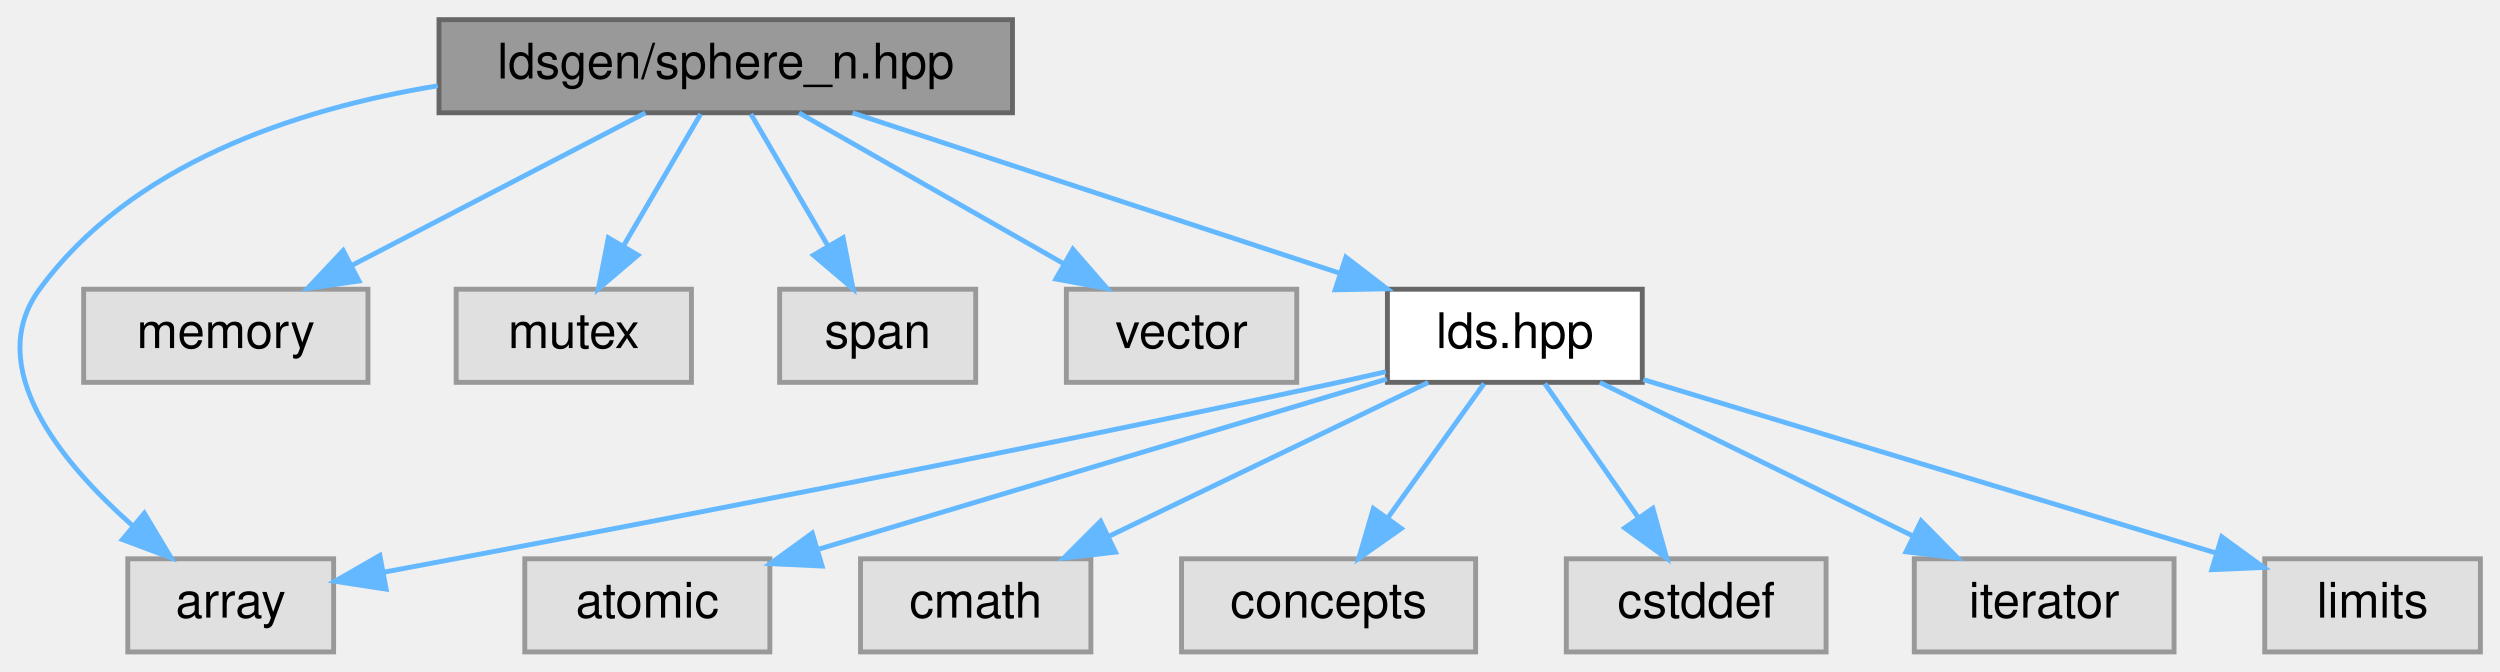
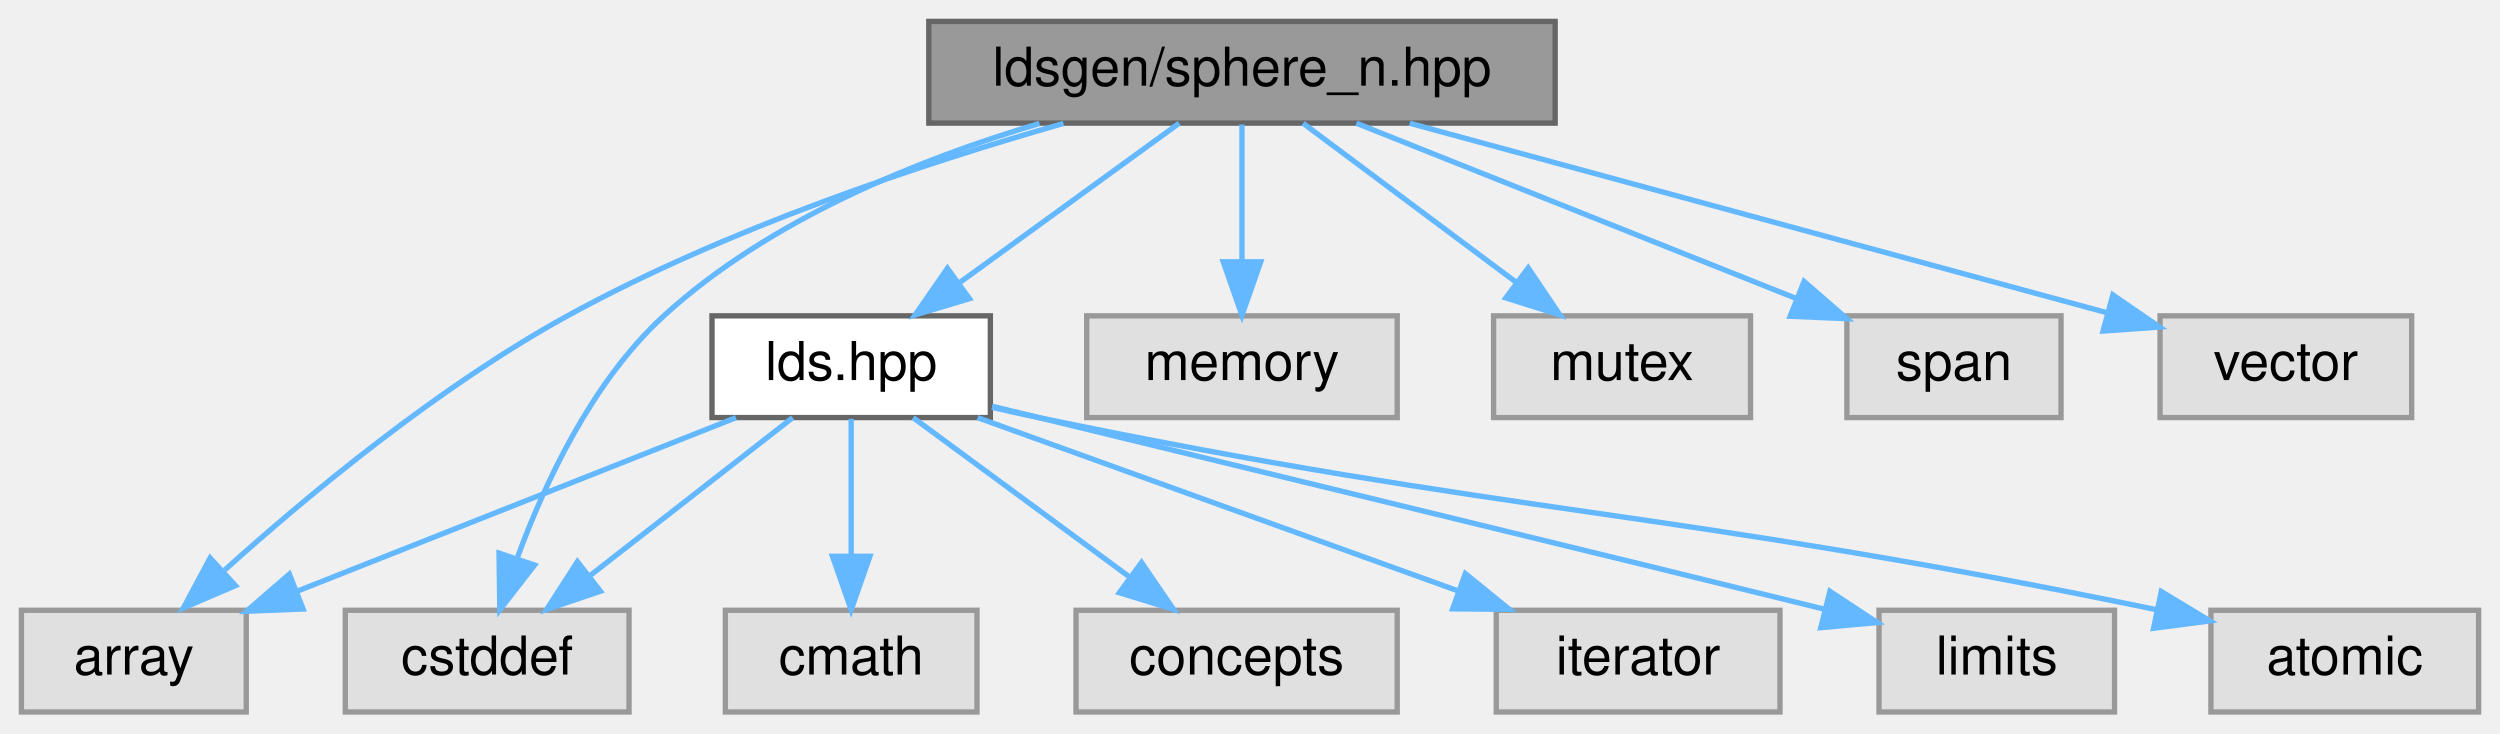
- <svg xmlns="http://www.w3.org/2000/svg" xmlns:xlink="http://www.w3.org/1999/xlink" width="510pt" height="137pt" viewBox="0.00 0.00 510.07 137.00">
+ <svg xmlns="http://www.w3.org/2000/svg" xmlns:xlink="http://www.w3.org/1999/xlink" width="467pt" height="137pt" viewBox="0.00 0.00 467.00 137.00">
  <g id="graph0" class="graph" transform="scale(1 1) rotate(0) translate(4 133)">
    <g id="Node000001" class="node">
      <g id="a_Node000001">
        <a xlink:title="N-dimensional sphere sequence generators (Sphere3, SphereN, SphereWrapper).">
-           <polygon fill="#999999" stroke="#666666" points="202.57,-129 85.57,-129 85.57,-110 202.57,-110 202.57,-129" />
-           <text text-anchor="middle" x="144.07" y="-117" font-family="Helvetica,sans-Serif" font-size="10.00">ldsgen/sphere_n.hpp</text>
+           <polygon fill="#999999" stroke="#666666" points="286.5,-129 169.5,-129 169.5,-110 286.5,-110 286.5,-129" />
+           <text text-anchor="middle" x="228" y="-117" font-family="Helvetica,sans-Serif" font-size="10.00">ldsgen/sphere_n.hpp</text>
        </a>
      </g>
    </g>
    <g id="Node000002" class="node">
      <g id="a_Node000002">
        <a xlink:title=" ">
-           <polygon fill="#e0e0e0" stroke="#999999" points="64.07,-19 22.07,-19 22.07,0 64.07,0 64.07,-19" />
-           <text text-anchor="middle" x="43.07" y="-7" font-family="Helvetica,sans-Serif" font-size="10.00">array</text>
+           <polygon fill="#e0e0e0" stroke="#999999" points="42,-19 0,-19 0,0 42,0 42,-19" />
+           <text text-anchor="middle" x="21" y="-7" font-family="Helvetica,sans-Serif" font-size="10.00">array</text>
        </a>
      </g>
    </g>
    <g id="edge1_Node000001_Node000002" class="edge">
      <g id="a_edge1_Node000001_Node000002">
        <a xlink:title=" ">
-           <path fill="none" stroke="#63b8ff" d="M85.32,-115.51C55.9,-110.67 22.66,-99.42 4.07,-74 -7.47,-58.23 8.18,-38.96 22.96,-25.82" />
-           <polygon fill="#63b8ff" stroke="#63b8ff" points="25.45,-28.29 30.9,-19.21 20.97,-22.92 25.45,-28.29" />
+           <path fill="none" stroke="#63b8ff" d="M194.65,-109.94C168.5,-102.48 131.69,-90.3 102,-74 77.95,-60.79 53.61,-40.58 37.98,-26.52" />
+           <polygon fill="#63b8ff" stroke="#63b8ff" points="39.98,-23.61 30.25,-19.43 35.25,-28.77 39.98,-23.61" />
        </a>
      </g>
    </g>
    <g id="Node000003" class="node">
      <g id="a_Node000003">
        <a xlink:title=" ">
-           <polygon fill="#e0e0e0" stroke="#999999" points="71.07,-74 13.07,-74 13.07,-55 71.07,-55 71.07,-74" />
-           <text text-anchor="middle" x="42.07" y="-62" font-family="Helvetica,sans-Serif" font-size="10.00">memory</text>
+           <polygon fill="#e0e0e0" stroke="#999999" points="113.5,-19 60.5,-19 60.5,0 113.5,0 113.5,-19" />
+           <text text-anchor="middle" x="87" y="-7" font-family="Helvetica,sans-Serif" font-size="10.00">cstddef</text>
        </a>
      </g>
    </g>
    <g id="edge2_Node000001_Node000003" class="edge">
      <g id="a_edge2_Node000001_Node000003">
        <a xlink:title=" ">
-           <path fill="none" stroke="#63b8ff" d="M127.68,-109.98C111.49,-101.57 86.5,-88.59 67.69,-78.81" />
-           <polygon fill="#63b8ff" stroke="#63b8ff" points="69.24,-75.68 58.75,-74.17 66.01,-81.89 69.24,-75.68" />
+           <path fill="none" stroke="#63b8ff" d="M190.17,-109.94C167.63,-103.25 139.67,-92 120,-74 106.56,-61.7 97.69,-42.66 92.57,-28.63" />
+           <polygon fill="#63b8ff" stroke="#63b8ff" points="95.86,-27.45 89.36,-19.08 89.22,-29.67 95.86,-27.45" />
        </a>
      </g>
    </g>
    <g id="Node000004" class="node">
      <g id="a_Node000004">
        <a xlink:title=" ">
-           <polygon fill="#e0e0e0" stroke="#999999" points="137.07,-74 89.07,-74 89.07,-55 137.07,-55 137.07,-74" />
-           <text text-anchor="middle" x="113.07" y="-62" font-family="Helvetica,sans-Serif" font-size="10.00">mutex</text>
+           <polygon fill="#e0e0e0" stroke="#999999" points="257,-74 199,-74 199,-55 257,-55 257,-74" />
+           <text text-anchor="middle" x="228" y="-62" font-family="Helvetica,sans-Serif" font-size="10.00">memory</text>
        </a>
      </g>
    </g>
    <g id="edge3_Node000001_Node000004" class="edge">
      <g id="a_edge3_Node000001_Node000004">
        <a xlink:title=" ">
-           <path fill="none" stroke="#63b8ff" d="M138.95,-109.75C134.71,-102.49 128.54,-91.95 123.29,-82.98" />
-           <polygon fill="#63b8ff" stroke="#63b8ff" points="126.16,-80.95 118.09,-74.09 120.12,-84.49 126.16,-80.95" />
+           <path fill="none" stroke="#63b8ff" d="M228,-109.75C228,-102.8 228,-92.85 228,-84.13" />
+           <polygon fill="#63b8ff" stroke="#63b8ff" points="231.5,-84.09 228,-74.09 224.5,-84.09 231.5,-84.09" />
        </a>
      </g>
    </g>
    <g id="Node000005" class="node">
      <g id="a_Node000005">
        <a xlink:title=" ">
-           <polygon fill="#e0e0e0" stroke="#999999" points="195.07,-74 155.07,-74 155.07,-55 195.07,-55 195.07,-74" />
-           <text text-anchor="middle" x="175.07" y="-62" font-family="Helvetica,sans-Serif" font-size="10.00">span</text>
+           <polygon fill="#e0e0e0" stroke="#999999" points="323,-74 275,-74 275,-55 323,-55 323,-74" />
+           <text text-anchor="middle" x="299" y="-62" font-family="Helvetica,sans-Serif" font-size="10.00">mutex</text>
        </a>
      </g>
    </g>
    <g id="edge4_Node000001_Node000005" class="edge">
      <g id="a_edge4_Node000001_Node000005">
        <a xlink:title=" ">
-           <path fill="none" stroke="#63b8ff" d="M149.19,-109.75C153.43,-102.49 159.6,-91.95 164.84,-82.98" />
-           <polygon fill="#63b8ff" stroke="#63b8ff" points="168.02,-84.49 170.04,-74.09 161.97,-80.95 168.02,-84.49" />
+           <path fill="none" stroke="#63b8ff" d="M239.41,-109.98C250.11,-102 266.34,-89.88 279.16,-80.31" />
+           <polygon fill="#63b8ff" stroke="#63b8ff" points="281.47,-82.96 287.39,-74.17 277.28,-77.35 281.47,-82.96" />
        </a>
      </g>
    </g>
    <g id="Node000006" class="node">
      <g id="a_Node000006">
        <a xlink:title=" ">
-           <polygon fill="#e0e0e0" stroke="#999999" points="260.57,-74 213.57,-74 213.57,-55 260.57,-55 260.57,-74" />
-           <text text-anchor="middle" x="237.07" y="-62" font-family="Helvetica,sans-Serif" font-size="10.00">vector</text>
+           <polygon fill="#e0e0e0" stroke="#999999" points="381,-74 341,-74 341,-55 381,-55 381,-74" />
+           <text text-anchor="middle" x="361" y="-62" font-family="Helvetica,sans-Serif" font-size="10.00">span</text>
        </a>
      </g>
    </g>
    <g id="edge5_Node000001_Node000006" class="edge">
      <g id="a_edge5_Node000001_Node000006">
        <a xlink:title=" ">
-           <path fill="none" stroke="#63b8ff" d="M159.01,-109.98C173.57,-101.69 195.94,-88.94 213,-79.22" />
-           <polygon fill="#63b8ff" stroke="#63b8ff" points="214.9,-82.16 221.85,-74.17 211.43,-76.08 214.9,-82.16" />
+           <path fill="none" stroke="#63b8ff" d="M249.37,-109.98C271.67,-101.1 306.79,-87.1 331.67,-77.19" />
+           <polygon fill="#63b8ff" stroke="#63b8ff" points="333,-80.43 340.99,-73.47 330.4,-73.92 333,-80.43" />
        </a>
      </g>
    </g>
    <g id="Node000007" class="node">
      <g id="a_Node000007">
-         <a xlink:href="lds_8hpp.html" target="_top" xlink:title="Low-discrepancy sequence generators with thread-safe runtime polymorphism (ldsgen).">
-           <polygon fill="white" stroke="#666666" points="331.07,-74 279.07,-74 279.07,-55 331.07,-55 331.07,-74" />
-           <text text-anchor="middle" x="305.07" y="-62" font-family="Helvetica,sans-Serif" font-size="10.00">lds.hpp</text>
+         <a xlink:title=" ">
+           <polygon fill="#e0e0e0" stroke="#999999" points="446.5,-74 399.5,-74 399.5,-55 446.5,-55 446.5,-74" />
+           <text text-anchor="middle" x="423" y="-62" font-family="Helvetica,sans-Serif" font-size="10.00">vector</text>
        </a>
      </g>
    </g>
    <g id="edge6_Node000001_Node000007" class="edge">
      <g id="a_edge6_Node000001_Node000007">
        <a xlink:title=" ">
-           <path fill="none" stroke="#63b8ff" d="M169.94,-109.98C196.85,-101.13 239.19,-87.19 269.3,-77.28" />
-           <polygon fill="#63b8ff" stroke="#63b8ff" points="270.59,-80.53 279,-74.08 268.41,-73.88 270.59,-80.53" />
-         </a>
-       </g>
-     </g>
-     <g id="edge7_Node000007_Node000002" class="edge">
-       <g id="a_edge7_Node000007_Node000002">
-         <a xlink:title=" ">
-           <path fill="none" stroke="#63b8ff" d="M278.75,-57.17C275.49,-56.42 272.21,-55.68 269.07,-55 199.74,-40 117.99,-24.42 74.31,-16.27" />
-           <polygon fill="#63b8ff" stroke="#63b8ff" points="74.78,-12.8 64.31,-14.41 73.5,-19.68 74.78,-12.8" />
+           <path fill="none" stroke="#63b8ff" d="M259.33,-109.98C295.05,-100.28 353.21,-84.47 389.73,-74.54" />
+           <polygon fill="#63b8ff" stroke="#63b8ff" points="390.68,-77.91 399.41,-71.91 388.85,-71.16 390.68,-77.91" />
        </a>
      </g>
    </g>
    <g id="Node000008" class="node">
      <g id="a_Node000008">
-         <a xlink:title=" ">
-           <polygon fill="#e0e0e0" stroke="#999999" points="153.07,-19 103.07,-19 103.07,0 153.07,0 153.07,-19" />
-           <text text-anchor="middle" x="128.07" y="-7" font-family="Helvetica,sans-Serif" font-size="10.00">atomic</text>
-         </a>
-       </g>
-     </g>
-     <g id="edge8_Node000007_Node000008" class="edge">
-       <g id="a_edge8_Node000007_Node000008">
-         <a xlink:title=" ">
-           <path fill="none" stroke="#63b8ff" d="M278.95,-55.68C248.28,-46.49 197.25,-31.22 163.15,-21" />
-           <polygon fill="#63b8ff" stroke="#63b8ff" points="163.73,-17.52 153.15,-18.01 161.72,-24.23 163.73,-17.52" />
+         <a xlink:href="lds_8hpp.html" target="_top" xlink:title="Low-discrepancy sequence generators with thread-safe runtime polymorphism (ldsgen).">
+           <polygon fill="white" stroke="#666666" points="181,-74 129,-74 129,-55 181,-55 181,-74" />
+           <text text-anchor="middle" x="155" y="-62" font-family="Helvetica,sans-Serif" font-size="10.00">lds.hpp</text>
+         </a>
+       </g>
+     </g>
+     <g id="edge7_Node000001_Node000008" class="edge">
+       <g id="a_edge7_Node000001_Node000008">
+         <a xlink:title=" ">
+           <path fill="none" stroke="#63b8ff" d="M216.27,-109.98C205.27,-102 188.58,-89.88 175.4,-80.31" />
+           <polygon fill="#63b8ff" stroke="#63b8ff" points="177.09,-77.21 166.94,-74.17 172.98,-82.88 177.09,-77.21" />
+         </a>
+       </g>
+     </g>
+     <g id="edge8_Node000008_Node000002" class="edge">
+       <g id="a_edge8_Node000008_Node000002">
+         <a xlink:title=" ">
+           <path fill="none" stroke="#63b8ff" d="M133.47,-54.98C111.26,-46.2 76.44,-32.43 51.43,-22.53" />
+           <polygon fill="#63b8ff" stroke="#63b8ff" points="52.62,-19.24 42.03,-18.82 50.05,-25.75 52.62,-19.24" />
+         </a>
+       </g>
+     </g>
+     <g id="edge12_Node000008_Node000003" class="edge">
+       <g id="a_edge12_Node000008_Node000003">
+         <a xlink:title=" ">
+           <path fill="none" stroke="#63b8ff" d="M144.07,-54.98C133.92,-47.07 118.58,-35.11 106.35,-25.58" />
+           <polygon fill="#63b8ff" stroke="#63b8ff" points="108.16,-22.56 98.12,-19.17 103.86,-28.08 108.16,-22.56" />
        </a>
      </g>
    </g>
    <g id="Node000009" class="node">
      <g id="a_Node000009">
        <a xlink:title=" ">
-           <polygon fill="#e0e0e0" stroke="#999999" points="218.57,-19 171.57,-19 171.57,0 218.57,0 218.57,-19" />
-           <text text-anchor="middle" x="195.07" y="-7" font-family="Helvetica,sans-Serif" font-size="10.00">cmath</text>
-         </a>
-       </g>
-     </g>
-     <g id="edge9_Node000007_Node000009" class="edge">
-       <g id="a_edge9_Node000007_Node000009">
-         <a xlink:title=" ">
-           <path fill="none" stroke="#63b8ff" d="M287.4,-54.98C269.78,-46.5 242.49,-33.35 222.14,-23.54" />
-           <polygon fill="#63b8ff" stroke="#63b8ff" points="223.59,-20.36 213.06,-19.17 220.55,-26.66 223.59,-20.36" />
+           <polygon fill="#e0e0e0" stroke="#999999" points="459,-19 409,-19 409,0 459,0 459,-19" />
+           <text text-anchor="middle" x="434" y="-7" font-family="Helvetica,sans-Serif" font-size="10.00">atomic</text>
+         </a>
+       </g>
+     </g>
+     <g id="edge9_Node000008_Node000009" class="edge">
+       <g id="a_edge9_Node000008_Node000009">
+         <a xlink:title=" ">
+           <path fill="none" stroke="#63b8ff" d="M181.33,-56.9C184.25,-56.23 187.18,-55.58 190,-55 279.65,-36.45 305.63,-38.34 398.94,-19.09" />
+           <polygon fill="#63b8ff" stroke="#63b8ff" points="399.73,-22.5 408.8,-17.02 398.29,-15.64 399.73,-22.5" />
        </a>
      </g>
    </g>
    <g id="Node000010" class="node">
      <g id="a_Node000010">
        <a xlink:title=" ">
-           <polygon fill="#e0e0e0" stroke="#999999" points="297.07,-19 237.07,-19 237.07,0 297.07,0 297.07,-19" />
-           <text text-anchor="middle" x="267.07" y="-7" font-family="Helvetica,sans-Serif" font-size="10.00">concepts</text>
-         </a>
-       </g>
-     </g>
-     <g id="edge10_Node000007_Node000010" class="edge">
-       <g id="a_edge10_Node000007_Node000010">
-         <a xlink:title=" ">
-           <path fill="none" stroke="#63b8ff" d="M298.79,-54.75C293.48,-47.34 285.71,-36.5 279.19,-27.41" />
-           <polygon fill="#63b8ff" stroke="#63b8ff" points="281.9,-25.18 273.23,-19.09 276.21,-29.26 281.9,-25.18" />
+           <polygon fill="#e0e0e0" stroke="#999999" points="178.5,-19 131.5,-19 131.5,0 178.5,0 178.5,-19" />
+           <text text-anchor="middle" x="155" y="-7" font-family="Helvetica,sans-Serif" font-size="10.00">cmath</text>
+         </a>
+       </g>
+     </g>
+     <g id="edge10_Node000008_Node000010" class="edge">
+       <g id="a_edge10_Node000008_Node000010">
+         <a xlink:title=" ">
+           <path fill="none" stroke="#63b8ff" d="M155,-54.75C155,-47.8 155,-37.85 155,-29.13" />
+           <polygon fill="#63b8ff" stroke="#63b8ff" points="158.5,-29.09 155,-19.09 151.5,-29.09 158.5,-29.09" />
        </a>
      </g>
    </g>
    <g id="Node000011" class="node">
      <g id="a_Node000011">
        <a xlink:title=" ">
-           <polygon fill="#e0e0e0" stroke="#999999" points="368.57,-19 315.57,-19 315.57,0 368.57,0 368.57,-19" />
-           <text text-anchor="middle" x="342.07" y="-7" font-family="Helvetica,sans-Serif" font-size="10.00">cstddef</text>
-         </a>
-       </g>
-     </g>
-     <g id="edge11_Node000007_Node000011" class="edge">
-       <g id="a_edge11_Node000007_Node000011">
-         <a xlink:title=" ">
-           <path fill="none" stroke="#63b8ff" d="M311.18,-54.75C316.35,-47.34 323.91,-36.5 330.26,-27.41" />
-           <polygon fill="#63b8ff" stroke="#63b8ff" points="333.22,-29.29 336.07,-19.09 327.48,-25.29 333.22,-29.29" />
+           <polygon fill="#e0e0e0" stroke="#999999" points="257,-19 197,-19 197,0 257,0 257,-19" />
+           <text text-anchor="middle" x="227" y="-7" font-family="Helvetica,sans-Serif" font-size="10.00">concepts</text>
+         </a>
+       </g>
+     </g>
+     <g id="edge11_Node000008_Node000011" class="edge">
+       <g id="a_edge11_Node000008_Node000011">
+         <a xlink:title=" ">
+           <path fill="none" stroke="#63b8ff" d="M166.57,-54.98C177.42,-47 193.88,-34.88 206.88,-25.31" />
+           <polygon fill="#63b8ff" stroke="#63b8ff" points="209.24,-27.92 215.22,-19.17 205.09,-22.28 209.24,-27.92" />
        </a>
      </g>
    </g>
    <g id="Node000012" class="node">
      <g id="a_Node000012">
        <a xlink:title=" ">
-           <polygon fill="#e0e0e0" stroke="#999999" points="439.57,-19 386.57,-19 386.57,0 439.57,0 439.57,-19" />
-           <text text-anchor="middle" x="413.07" y="-7" font-family="Helvetica,sans-Serif" font-size="10.00">iterator</text>
-         </a>
-       </g>
-     </g>
-     <g id="edge12_Node000007_Node000012" class="edge">
-       <g id="a_edge12_Node000007_Node000012">
-         <a xlink:title=" ">
-           <path fill="none" stroke="#63b8ff" d="M322.42,-54.98C339.64,-46.54 366.27,-33.47 386.22,-23.68" />
-           <polygon fill="#63b8ff" stroke="#63b8ff" points="387.97,-26.72 395.4,-19.17 384.88,-20.43 387.97,-26.72" />
+           <polygon fill="#e0e0e0" stroke="#999999" points="328.5,-19 275.5,-19 275.5,0 328.5,0 328.5,-19" />
+           <text text-anchor="middle" x="302" y="-7" font-family="Helvetica,sans-Serif" font-size="10.00">iterator</text>
+         </a>
+       </g>
+     </g>
+     <g id="edge13_Node000008_Node000012" class="edge">
+       <g id="a_edge13_Node000008_Node000012">
+         <a xlink:title=" ">
+           <path fill="none" stroke="#63b8ff" d="M178.62,-54.98C202.9,-46.23 240.95,-32.51 268.37,-22.62" />
+           <polygon fill="#63b8ff" stroke="#63b8ff" points="269.73,-25.85 277.95,-19.17 267.36,-19.27 269.73,-25.85" />
        </a>
      </g>
    </g>
    <g id="Node000013" class="node">
      <g id="a_Node000013">
        <a xlink:title=" ">
-           <polygon fill="#e0e0e0" stroke="#999999" points="502.07,-19 458.07,-19 458.07,0 502.07,0 502.07,-19" />
-           <text text-anchor="middle" x="480.07" y="-7" font-family="Helvetica,sans-Serif" font-size="10.00">limits</text>
-         </a>
-       </g>
-     </g>
-     <g id="edge13_Node000007_Node000013" class="edge">
-       <g id="a_edge13_Node000007_Node000013">
-         <a xlink:title=" ">
-           <path fill="none" stroke="#63b8ff" d="M331.27,-55.57C362.46,-46.12 414.55,-30.34 448.09,-20.19" />
-           <polygon fill="#63b8ff" stroke="#63b8ff" points="449.3,-23.48 457.86,-17.23 447.27,-16.78 449.3,-23.48" />
+           <polygon fill="#e0e0e0" stroke="#999999" points="391,-19 347,-19 347,0 391,0 391,-19" />
+           <text text-anchor="middle" x="369" y="-7" font-family="Helvetica,sans-Serif" font-size="10.00">limits</text>
+         </a>
+       </g>
+     </g>
+     <g id="edge14_Node000008_Node000013" class="edge">
+       <g id="a_edge14_Node000008_Node000013">
+         <a xlink:title=" ">
+           <path fill="none" stroke="#63b8ff" d="M181.33,-57.11C224.25,-46.69 306.96,-26.6 336.83,-19.19" />
+           <polygon fill="#63b8ff" stroke="#63b8ff" points="337.83,-22.54 346.67,-16.71 336.12,-15.75 337.83,-22.54" />
        </a>
      </g>
    </g>
  </g>
</svg>
